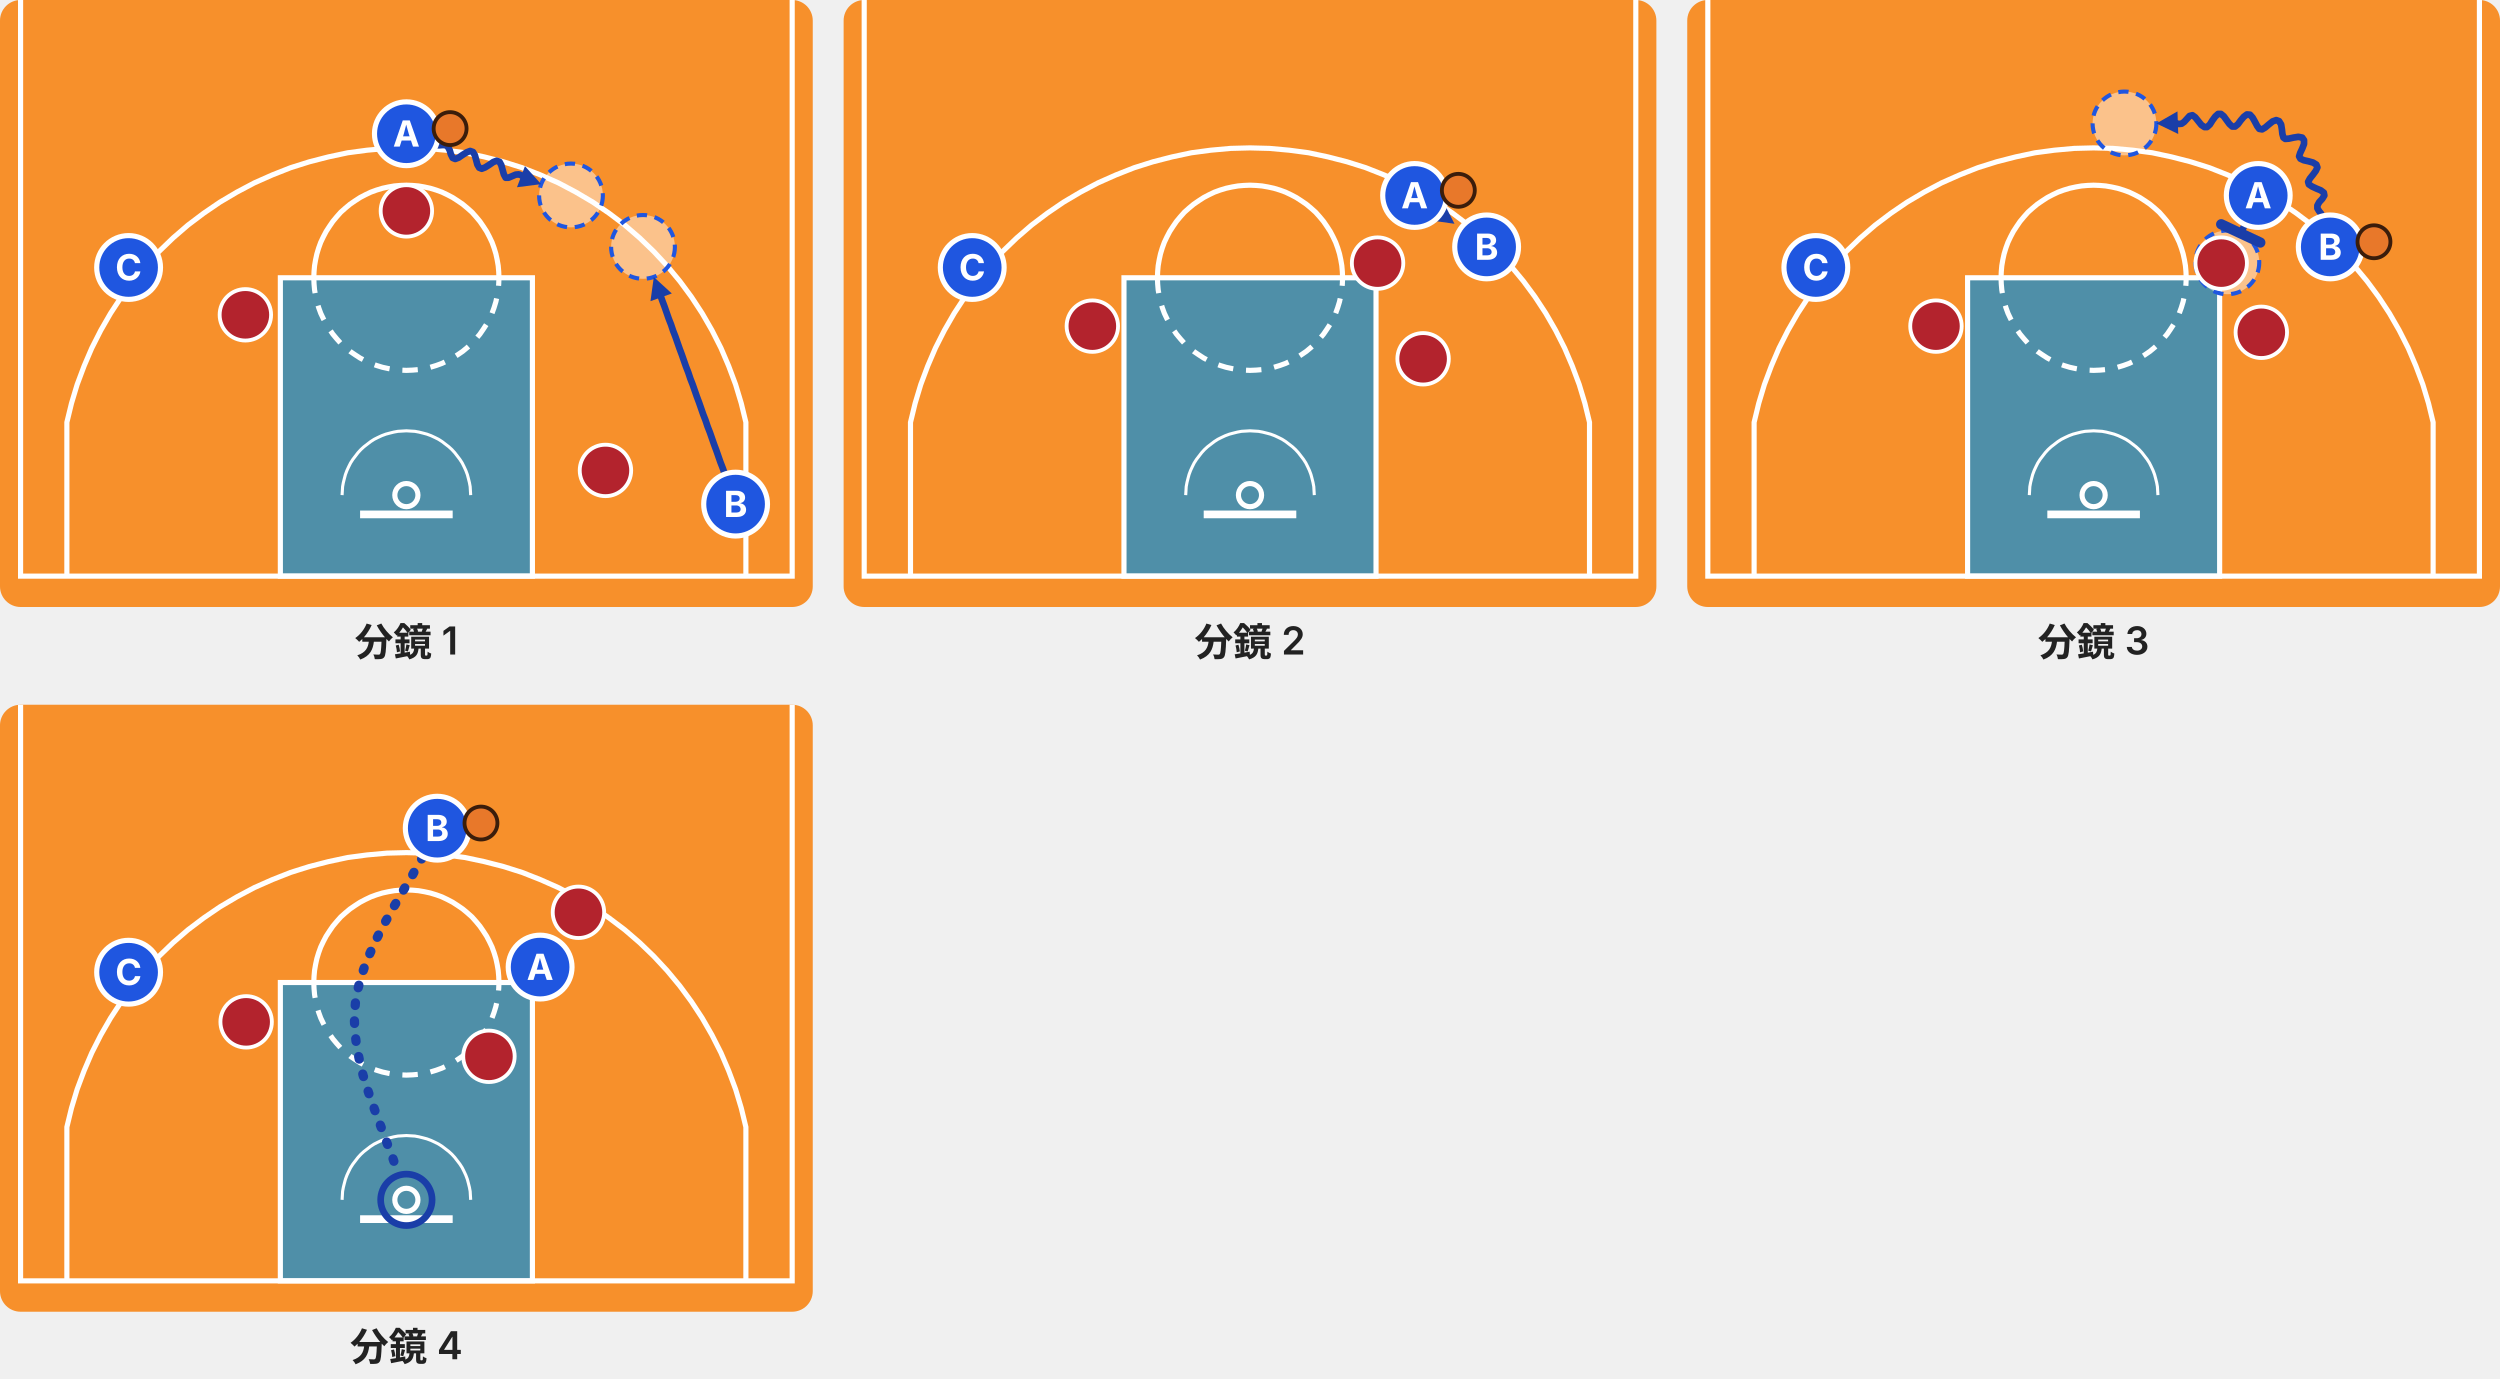
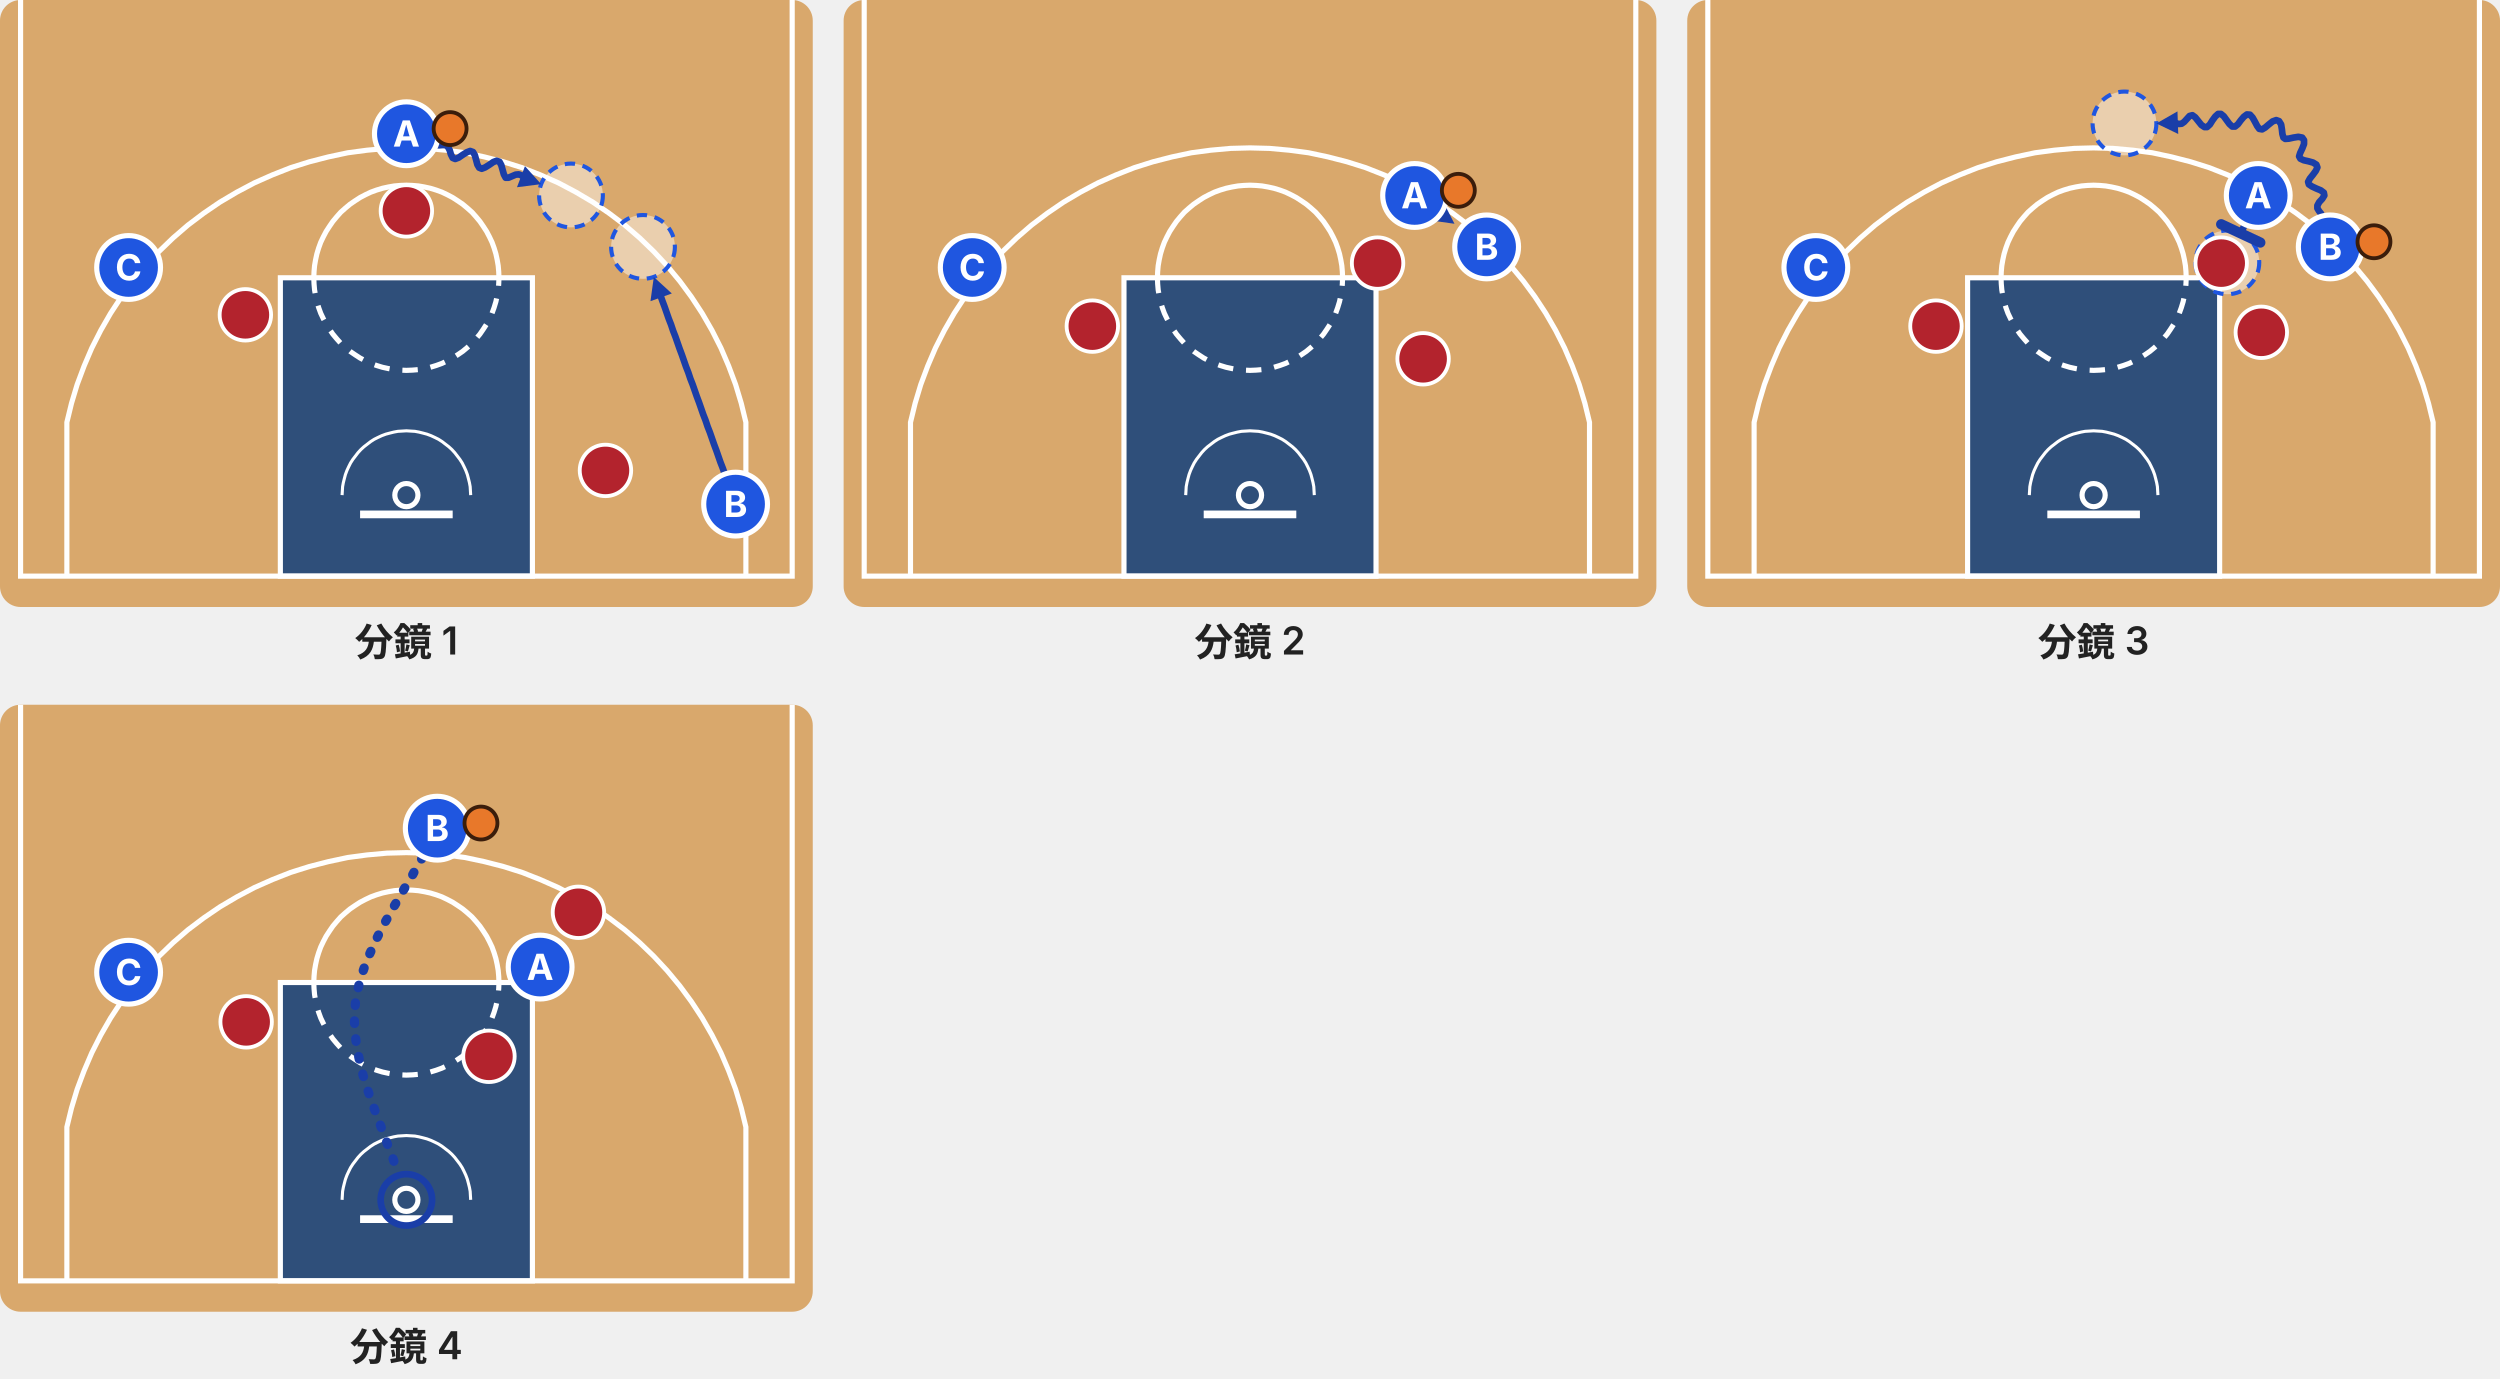
<svg xmlns="http://www.w3.org/2000/svg" viewBox="0 0 972.0 536.0" width="972.0" height="536.0" font-family="-apple-system, 'PingFang TC', 'Noto Sans TC', sans-serif">
  <g transform="translate(0,0)">
-     <rect width="316.0" height="236.0" rx="8" fill="#f7902b" />
-     <rect x="109.0" y="108.0" width="98.0" height="116.0" fill="#4f8fa8" stroke="#ffffff" stroke-width="2" />
+     <rect width="316.0" height="236.0" rx="8" fill="#d9a86c" />
+     <rect x="109.0" y="108.0" width="98.0" height="116.0" fill="#2f4f7a" stroke="#ffffff" stroke-width="2" />
    <polyline points="8.0,0.0 8.0,224.0 308.0,224.0 308.0,0.0" fill="none" stroke="#ffffff" stroke-width="2" />
    <polyline points="194.0,108.0 193.9,105.6 193.7,103.3 193.3,101.0 192.8,98.7 192.1,96.4 191.3,94.2 190.3,92.1 189.2,90.0 187.9,88.0 186.6,86.1 185.1,84.3 183.5,82.5 181.7,80.9 179.9,79.4 178.0,78.1 176.0,76.8 173.9,75.7 171.8,74.7 169.6,73.9 167.3,73.2 165.0,72.7 162.7,72.3 160.4,72.1 158.0,72.0 155.6,72.1 153.3,72.3 151.0,72.7 148.7,73.2 146.4,73.9 144.2,74.7 142.1,75.7 140.0,76.8 138.0,78.1 136.1,79.4 134.3,80.9 132.5,82.5 130.9,84.3 129.4,86.1 128.1,88.0 126.8,90.0 125.7,92.1 124.7,94.2 123.9,96.4 123.2,98.7 122.7,101.0 122.3,103.3 122.1,105.6 122.0,108.0" fill="none" stroke="#ffffff" stroke-width="2" />
    <polyline points="122.0,108.0 122.1,110.4 122.3,112.7 122.7,115.0 123.2,117.3 123.9,119.6 124.7,121.8 125.7,123.9 126.8,126.0 128.1,128.0 129.4,129.9 130.9,131.7 132.5,133.5 134.3,135.1 136.1,136.6 138.0,137.9 140.0,139.2 142.1,140.3 144.2,141.3 146.4,142.1 148.7,142.8 151.0,143.3 153.3,143.7 155.6,143.9 158.0,144.0 160.4,143.9 162.7,143.7 165.0,143.3 167.3,142.8 169.6,142.1 171.8,141.3 173.9,140.3 176.0,139.2 178.0,137.9 179.9,136.6 181.7,135.1 183.5,133.5 185.1,131.7 186.6,129.9 187.9,128.0 189.2,126.0 190.3,123.9 191.3,121.8 192.1,119.6 192.8,117.3 193.3,115.0 193.7,112.7 193.9,110.4 194.0,108.0" fill="none" stroke="#ffffff" stroke-width="2" stroke-dasharray="6 5" />
    <polyline points="290.0,224.0 290.0,164.2 288.2,156.8 286.0,149.5 283.3,142.3 280.3,135.3 276.8,128.4 273.0,121.8 268.8,115.4 264.3,109.3 259.4,103.4 254.2,97.8 248.7,92.5 242.9,87.5 236.8,82.9 230.5,78.6 223.9,74.7 217.1,71.1 210.1,68.0 203.0,65.2 195.7,62.9 188.3,61.0 180.8,59.4 173.3,58.4 165.6,57.7 158.0,57.5 150.4,57.7 142.7,58.4 135.2,59.4 127.7,61.0 120.3,62.9 113.0,65.2 105.9,68.0 98.9,71.1 92.1,74.7 85.5,78.6 79.2,82.9 73.1,87.5 67.3,92.5 61.8,97.8 56.6,103.4 51.7,109.3 47.2,115.4 43.0,121.8 39.2,128.4 35.7,135.3 32.7,142.3 30.0,149.5 27.8,156.8 26.0,164.2 26.0,224.0" fill="none" stroke="#ffffff" stroke-width="2" />
    <polyline points="183.0,192.5 182.9,190.9 182.8,189.2 182.5,187.6 182.1,186.0 181.7,184.5 181.1,182.9 180.4,181.4 179.7,180.0 178.8,178.6 177.8,177.3 176.8,176.0 175.7,174.8 174.5,173.7 173.2,172.7 171.9,171.7 170.5,170.8 169.1,170.1 167.6,169.4 166.0,168.8 164.5,168.4 162.9,168.0 161.3,167.7 159.6,167.6 158.0,167.5 156.4,167.6 154.7,167.7 153.1,168.0 151.5,168.4 150.0,168.8 148.4,169.4 146.9,170.1 145.5,170.8 144.1,171.7 142.8,172.7 141.5,173.7 140.3,174.8 139.2,176.0 138.2,177.3 137.2,178.6 136.3,180.0 135.6,181.4 134.9,182.9 134.3,184.5 133.9,186.0 133.5,187.6 133.2,189.2 133.1,190.9 133.0,192.5" fill="none" stroke="#ffffff" stroke-width="1.2" />
    <line x1="140.0" y1="200.0" x2="176.0" y2="200.0" stroke="#ffffff" stroke-width="3" />
    <circle cx="158.0" cy="192.5" r="4.5" fill="none" stroke="#ffffff" stroke-width="2" />
    <circle cx="222.0" cy="76.0" r="12.4" fill="#ffffff" fill-opacity="0.45" stroke="#1f56e0" stroke-width="1.6" stroke-dasharray="4 3" />
    <circle cx="250.0" cy="96.0" r="12.4" fill="#ffffff" fill-opacity="0.45" stroke="#1f56e0" stroke-width="1.6" stroke-dasharray="4 3" />
    <polyline points="169.6,56.4 170.7,56.5 171.9,56.4 173.1,56.4 174.1,57.0 174.8,58.3 175.3,60.0 176.0,61.4 177.0,61.8 178.3,61.3 179.9,60.2 181.5,59.2 182.8,58.7 183.9,59.1 184.6,60.3 185.1,62.1 185.6,64.0 186.3,65.2 187.3,65.6 188.6,65.1 190.2,64.1 191.8,63.0 193.1,62.5 194.2,62.9 194.9,64.2 195.4,66.0 195.9,67.8 196.6,69.1 197.7,69.1 199.1,68.5 200.5,67.9 201.7,67.8 202.8,68.2 203.7,69.0 204.0,69.3" fill="none" stroke="#1a3ea8" stroke-width="2.6" stroke-linecap="round" stroke-linejoin="round" />
    <polygon points="210.4,71.6 204.1,64.6 201.0,72.8" fill="#1a3ea8" />
    <polyline points="281.8,184.3 281.0,182.0 280.1,179.7 279.3,177.4 278.5,175.1 277.6,172.7 276.8,170.4 276.0,168.1 275.1,165.8 274.3,163.4 273.4,161.1 272.6,158.8 271.8,156.5 270.9,154.1 270.1,151.8 269.3,149.5 268.4,147.2 267.6,144.8 266.7,142.5 265.9,140.2 265.1,137.9 264.2,135.5 263.4,133.2 262.6,130.9 261.7,128.6 260.9,126.2 260.0,123.9 259.2,121.6 258.4,119.3 257.5,116.9 256.7,114.6 256.5,114.1" fill="none" stroke="#1a3ea8" stroke-width="2.6" stroke-linecap="round" stroke-linejoin="round" />
    <polygon points="254.2,107.7 252.9,117.1 261.2,114.1" fill="#1a3ea8" />
    <circle cx="158.0" cy="82.0" r="10.0" fill="#b3232d" stroke="#fff" stroke-width="1.5" />
    <circle cx="235.4" cy="182.9" r="10.0" fill="#b3232d" stroke="#fff" stroke-width="1.5" />
    <circle cx="95.4" cy="122.4" r="10.0" fill="#b3232d" stroke="#fff" stroke-width="1.5" />
    <circle cx="158.0" cy="52.0" r="12.4" fill="#1f56e0" stroke="#fff" stroke-width="2" />
    <text x="158.0" y="57.0" font-size="14" font-weight="700" fill="#fff" text-anchor="middle">A</text>
    <circle cx="286.0" cy="196.0" r="12.4" fill="#1f56e0" stroke="#fff" stroke-width="2" />
    <text x="286.0" y="201.0" font-size="14" font-weight="700" fill="#fff" text-anchor="middle">B</text>
    <circle cx="50.0" cy="104.0" r="12.4" fill="#1f56e0" stroke="#fff" stroke-width="2" />
    <text x="50.0" y="109.0" font-size="14" font-weight="700" fill="#fff" text-anchor="middle">C</text>
    <circle cx="175.0" cy="50.0" r="6.4" fill="#e8782a" stroke="#3b1d0b" stroke-width="1.5" />
    <text x="158.0" y="255.0" font-size="15" font-weight="600" fill="#222" text-anchor="middle">分鏡 1</text>
  </g>
  <g transform="translate(328,0)">
-     <rect width="316.0" height="236.0" rx="8" fill="#f7902b" />
-     <rect x="109.0" y="108.0" width="98.0" height="116.0" fill="#4f8fa8" stroke="#ffffff" stroke-width="2" />
+     <rect width="316.0" height="236.0" rx="8" fill="#d9a86c" />
+     <rect x="109.0" y="108.0" width="98.0" height="116.0" fill="#2f4f7a" stroke="#ffffff" stroke-width="2" />
    <polyline points="8.0,0.0 8.0,224.0 308.0,224.0 308.0,0.0" fill="none" stroke="#ffffff" stroke-width="2" />
    <polyline points="194.0,108.0 193.9,105.6 193.7,103.3 193.3,101.0 192.8,98.7 192.1,96.4 191.3,94.2 190.3,92.1 189.2,90.0 187.9,88.0 186.6,86.1 185.1,84.3 183.5,82.5 181.7,80.9 179.9,79.4 178.0,78.1 176.0,76.8 173.9,75.7 171.8,74.7 169.6,73.9 167.3,73.2 165.0,72.7 162.7,72.3 160.4,72.1 158.0,72.0 155.6,72.1 153.3,72.3 151.0,72.7 148.7,73.2 146.4,73.9 144.2,74.7 142.1,75.7 140.0,76.8 138.0,78.1 136.1,79.4 134.3,80.9 132.5,82.5 130.9,84.3 129.4,86.1 128.1,88.0 126.8,90.0 125.7,92.1 124.7,94.2 123.9,96.4 123.2,98.7 122.7,101.0 122.3,103.3 122.1,105.6 122.0,108.0" fill="none" stroke="#ffffff" stroke-width="2" />
    <polyline points="122.0,108.0 122.1,110.4 122.3,112.7 122.7,115.0 123.2,117.3 123.9,119.6 124.7,121.8 125.7,123.9 126.8,126.0 128.1,128.0 129.4,129.9 130.9,131.7 132.5,133.5 134.3,135.1 136.1,136.6 138.0,137.9 140.0,139.2 142.1,140.3 144.2,141.3 146.4,142.1 148.7,142.8 151.0,143.3 153.3,143.7 155.6,143.9 158.0,144.0 160.4,143.9 162.7,143.7 165.0,143.3 167.3,142.8 169.6,142.1 171.8,141.3 173.9,140.3 176.0,139.2 178.0,137.9 179.9,136.6 181.7,135.1 183.5,133.5 185.1,131.7 186.6,129.9 187.9,128.0 189.2,126.0 190.3,123.9 191.3,121.8 192.1,119.6 192.8,117.3 193.3,115.0 193.7,112.7 193.9,110.4 194.0,108.0" fill="none" stroke="#ffffff" stroke-width="2" stroke-dasharray="6 5" />
    <polyline points="290.0,224.0 290.0,164.2 288.2,156.8 286.0,149.5 283.3,142.3 280.3,135.3 276.8,128.4 273.0,121.8 268.8,115.4 264.3,109.3 259.4,103.4 254.2,97.8 248.7,92.5 242.9,87.5 236.8,82.9 230.5,78.6 223.9,74.7 217.1,71.1 210.1,68.0 203.0,65.2 195.7,62.9 188.3,61.0 180.8,59.4 173.3,58.4 165.6,57.7 158.0,57.5 150.4,57.7 142.7,58.4 135.2,59.4 127.7,61.0 120.3,62.9 113.0,65.2 105.9,68.0 98.9,71.1 92.1,74.7 85.5,78.6 79.2,82.9 73.1,87.5 67.3,92.5 61.8,97.8 56.6,103.4 51.7,109.3 47.2,115.4 43.0,121.8 39.2,128.4 35.7,135.3 32.7,142.3 30.0,149.5 27.8,156.8 26.0,164.2 26.0,224.0" fill="none" stroke="#ffffff" stroke-width="2" />
    <polyline points="183.0,192.5 182.9,190.9 182.8,189.2 182.5,187.6 182.1,186.0 181.7,184.5 181.1,182.9 180.4,181.4 179.7,180.0 178.8,178.6 177.8,177.3 176.8,176.0 175.7,174.8 174.5,173.7 173.2,172.7 171.9,171.7 170.5,170.8 169.1,170.1 167.6,169.4 166.0,168.8 164.5,168.4 162.9,168.0 161.3,167.7 159.6,167.6 158.0,167.5 156.4,167.6 154.7,167.7 153.1,168.0 151.5,168.4 150.0,168.8 148.4,169.4 146.9,170.1 145.5,170.8 144.1,171.7 142.8,172.7 141.5,173.7 140.3,174.8 139.2,176.0 138.2,177.3 137.2,178.6 136.3,180.0 135.6,181.4 134.9,182.9 134.3,184.5 133.9,186.0 133.5,187.6 133.2,189.2 133.1,190.9 133.0,192.5" fill="none" stroke="#ffffff" stroke-width="1.2" />
    <line x1="140.0" y1="200.0" x2="176.0" y2="200.0" stroke="#ffffff" stroke-width="3" />
    <circle cx="158.0" cy="192.5" r="4.5" fill="none" stroke="#ffffff" stroke-width="2" />
    <polyline points="" fill="none" stroke="#1a3ea8" stroke-width="2.6" stroke-linecap="round" stroke-linejoin="round" stroke-dasharray="7 6" />
    <polygon points="237.5,87.0 233.2,78.6 228.1,85.7" fill="#1a3ea8" />
    <circle cx="207.6" cy="102.3" r="10.0" fill="#b3232d" stroke="#fff" stroke-width="1.5" />
    <circle cx="225.3" cy="139.5" r="10.0" fill="#b3232d" stroke="#fff" stroke-width="1.5" />
    <circle cx="96.7" cy="126.8" r="10.0" fill="#b3232d" stroke="#fff" stroke-width="1.5" />
    <circle cx="222.0" cy="76.0" r="12.4" fill="#1f56e0" stroke="#fff" stroke-width="2" />
    <text x="222.0" y="81.0" font-size="14" font-weight="700" fill="#fff" text-anchor="middle">A</text>
    <circle cx="250.0" cy="96.0" r="12.4" fill="#1f56e0" stroke="#fff" stroke-width="2" />
    <text x="250.0" y="101.0" font-size="14" font-weight="700" fill="#fff" text-anchor="middle">B</text>
    <circle cx="50.0" cy="104.0" r="12.4" fill="#1f56e0" stroke="#fff" stroke-width="2" />
    <text x="50.0" y="109.0" font-size="14" font-weight="700" fill="#fff" text-anchor="middle">C</text>
    <circle cx="239.0" cy="74.0" r="6.4" fill="#e8782a" stroke="#3b1d0b" stroke-width="1.5" />
    <text x="158.0" y="255.0" font-size="15" font-weight="600" fill="#222" text-anchor="middle">分鏡 2</text>
  </g>
  <g transform="translate(656,0)">
-     <rect width="316.0" height="236.0" rx="8" fill="#f7902b" />
-     <rect x="109.0" y="108.0" width="98.0" height="116.0" fill="#4f8fa8" stroke="#ffffff" stroke-width="2" />
+     <rect width="316.0" height="236.0" rx="8" fill="#d9a86c" />
+     <rect x="109.0" y="108.0" width="98.0" height="116.0" fill="#2f4f7a" stroke="#ffffff" stroke-width="2" />
    <polyline points="8.0,0.0 8.0,224.0 308.0,224.0 308.0,0.0" fill="none" stroke="#ffffff" stroke-width="2" />
    <polyline points="194.0,108.0 193.9,105.6 193.7,103.3 193.3,101.0 192.8,98.7 192.1,96.4 191.3,94.2 190.3,92.1 189.2,90.0 187.9,88.0 186.6,86.1 185.1,84.3 183.5,82.5 181.7,80.9 179.9,79.4 178.0,78.1 176.0,76.8 173.9,75.7 171.8,74.7 169.6,73.9 167.3,73.2 165.0,72.7 162.7,72.3 160.4,72.1 158.0,72.0 155.6,72.1 153.3,72.3 151.0,72.7 148.7,73.2 146.4,73.9 144.2,74.7 142.1,75.7 140.0,76.8 138.0,78.1 136.1,79.4 134.3,80.9 132.5,82.5 130.9,84.3 129.4,86.1 128.1,88.0 126.8,90.0 125.7,92.1 124.7,94.2 123.9,96.4 123.2,98.7 122.7,101.0 122.3,103.3 122.1,105.6 122.0,108.0" fill="none" stroke="#ffffff" stroke-width="2" />
    <polyline points="122.0,108.0 122.1,110.4 122.3,112.7 122.7,115.0 123.2,117.3 123.9,119.6 124.7,121.8 125.7,123.9 126.8,126.0 128.1,128.0 129.4,129.9 130.9,131.7 132.5,133.5 134.3,135.1 136.1,136.6 138.0,137.9 140.0,139.2 142.1,140.3 144.2,141.3 146.4,142.1 148.7,142.8 151.0,143.3 153.3,143.7 155.6,143.9 158.0,144.0 160.4,143.9 162.7,143.7 165.0,143.3 167.3,142.8 169.6,142.1 171.8,141.3 173.9,140.3 176.0,139.2 178.0,137.9 179.9,136.6 181.7,135.1 183.5,133.5 185.1,131.7 186.6,129.9 187.9,128.0 189.2,126.0 190.3,123.9 191.3,121.8 192.1,119.6 192.8,117.3 193.3,115.0 193.7,112.7 193.9,110.4 194.0,108.0" fill="none" stroke="#ffffff" stroke-width="2" stroke-dasharray="6 5" />
    <polyline points="290.0,224.0 290.0,164.2 288.2,156.8 286.0,149.5 283.3,142.3 280.3,135.3 276.8,128.4 273.0,121.8 268.8,115.4 264.3,109.3 259.4,103.4 254.2,97.8 248.7,92.5 242.9,87.5 236.8,82.9 230.5,78.6 223.9,74.7 217.1,71.1 210.1,68.0 203.0,65.2 195.7,62.9 188.3,61.0 180.8,59.4 173.3,58.4 165.6,57.7 158.0,57.5 150.4,57.7 142.7,58.4 135.2,59.4 127.7,61.0 120.3,62.9 113.0,65.2 105.9,68.0 98.9,71.1 92.1,74.7 85.5,78.6 79.2,82.9 73.1,87.5 67.3,92.5 61.8,97.8 56.6,103.4 51.7,109.3 47.2,115.4 43.0,121.8 39.2,128.4 35.7,135.3 32.7,142.3 30.0,149.5 27.8,156.8 26.0,164.2 26.0,224.0" fill="none" stroke="#ffffff" stroke-width="2" />
    <polyline points="183.0,192.5 182.9,190.9 182.8,189.2 182.5,187.6 182.1,186.0 181.7,184.5 181.1,182.9 180.4,181.4 179.7,180.0 178.8,178.6 177.8,177.3 176.8,176.0 175.7,174.8 174.5,173.7 173.2,172.7 171.9,171.7 170.5,170.8 169.1,170.1 167.6,169.4 166.0,168.8 164.5,168.4 162.9,168.0 161.3,167.7 159.6,167.6 158.0,167.5 156.4,167.6 154.7,167.7 153.1,168.0 151.5,168.4 150.0,168.8 148.4,169.4 146.9,170.1 145.5,170.8 144.1,171.7 142.8,172.7 141.5,173.7 140.3,174.8 139.2,176.0 138.2,177.3 137.2,178.6 136.3,180.0 135.6,181.4 134.9,182.9 134.3,184.5 133.9,186.0 133.5,187.6 133.2,189.2 133.1,190.9 133.0,192.5" fill="none" stroke="#ffffff" stroke-width="1.2" />
    <line x1="140.0" y1="200.0" x2="176.0" y2="200.0" stroke="#ffffff" stroke-width="3" />
    <circle cx="158.0" cy="192.5" r="4.5" fill="none" stroke="#ffffff" stroke-width="2" />
    <circle cx="170.0" cy="48.0" r="12.4" fill="#ffffff" fill-opacity="0.45" stroke="#1f56e0" stroke-width="1.6" stroke-dasharray="4 3" />
    <circle cx="210.0" cy="102.0" r="12.4" fill="#ffffff" fill-opacity="0.45" stroke="#1f56e0" stroke-width="1.6" stroke-dasharray="4 3" />
    <polyline points="246.8,84.0 246.4,83.0 245.6,82.0 245.0,81.0 245.0,79.9 245.7,78.6 246.9,77.3 247.7,76.0 247.5,74.9 246.3,74.0 244.6,73.3 242.9,72.5 241.7,71.7 241.4,70.7 242.1,69.4 243.3,67.9 244.4,66.4 245.0,65.1 244.6,64.0 243.3,63.2 241.5,62.7 239.7,62.3 238.4,61.7 237.9,60.8 238.3,59.5 239.1,57.8 239.8,56.0 239.8,54.5 239.1,53.5 237.6,53.2 235.7,53.5 233.9,53.9 232.5,54.0 231.8,53.5 231.4,52.1 231.2,50.3 230.9,48.4 230.1,47.1 229.0,46.7 227.6,47.2 226.1,48.4 224.7,49.6 223.5,50.3 222.4,50.1 221.6,49.0 220.7,47.3 219.8,45.7 218.8,44.6 217.6,44.5 216.4,45.4 215.2,46.8 214.1,48.3 213.0,49.2 211.9,49.2 210.8,48.2 209.7,46.7 208.6,45.2 207.5,44.3 206.4,44.3 205.3,45.3 204.2,46.8 203.2,48.4 202.1,49.4 201.1,49.4 199.9,48.6 198.7,47.1 197.5,45.6 196.4,44.8 195.3,45.1 194.3,46.2 193.2,47.4 192.2,48.1 191.1,48.2 190.0,47.9 189.2,47.7" fill="none" stroke="#1a3ea8" stroke-width="2.6" stroke-linecap="round" stroke-linejoin="round" />
    <polygon points="182.4,48.0 190.9,52.1 190.6,43.3" fill="#1a3ea8" />
    <polyline points="216.8,87.3 216.0,89.0 215.2,90.7" fill="none" stroke="#1a3ea8" stroke-width="2.6" stroke-linecap="round" stroke-linejoin="round" />
    <line x1="222.8" y1="94.3" x2="207.6" y2="87.2" stroke="#1a3ea8" stroke-width="4" stroke-linecap="round" />
    <circle cx="207.6" cy="102.3" r="10.0" fill="#b3232d" stroke="#fff" stroke-width="1.5" />
    <circle cx="223.2" cy="129.2" r="10.0" fill="#b3232d" stroke="#fff" stroke-width="1.5" />
    <circle cx="96.7" cy="126.8" r="10.0" fill="#b3232d" stroke="#fff" stroke-width="1.5" />
    <circle cx="222.0" cy="76.0" r="12.4" fill="#1f56e0" stroke="#fff" stroke-width="2" />
    <text x="222.0" y="81.0" font-size="14" font-weight="700" fill="#fff" text-anchor="middle">A</text>
    <circle cx="250.0" cy="96.0" r="12.4" fill="#1f56e0" stroke="#fff" stroke-width="2" />
    <text x="250.0" y="101.0" font-size="14" font-weight="700" fill="#fff" text-anchor="middle">B</text>
    <circle cx="50.0" cy="104.0" r="12.4" fill="#1f56e0" stroke="#fff" stroke-width="2" />
    <text x="50.0" y="109.0" font-size="14" font-weight="700" fill="#fff" text-anchor="middle">C</text>
    <circle cx="267.0" cy="94.0" r="6.4" fill="#e8782a" stroke="#3b1d0b" stroke-width="1.5" />
    <text x="158.0" y="255.0" font-size="15" font-weight="600" fill="#222" text-anchor="middle">分鏡 3</text>
  </g>
  <g transform="translate(0,274)">
-     <rect width="316.0" height="236.0" rx="8" fill="#f7902b" />
-     <rect x="109.0" y="108.0" width="98.0" height="116.0" fill="#4f8fa8" stroke="#ffffff" stroke-width="2" />
+     <rect width="316.0" height="236.0" rx="8" fill="#d9a86c" />
+     <rect x="109.0" y="108.0" width="98.0" height="116.0" fill="#2f4f7a" stroke="#ffffff" stroke-width="2" />
    <polyline points="8.0,0.0 8.0,224.0 308.0,224.0 308.0,0.0" fill="none" stroke="#ffffff" stroke-width="2" />
    <polyline points="194.0,108.0 193.9,105.6 193.7,103.3 193.3,101.0 192.8,98.7 192.1,96.4 191.3,94.2 190.3,92.1 189.2,90.0 187.9,88.0 186.6,86.1 185.1,84.3 183.5,82.5 181.7,80.9 179.9,79.4 178.0,78.1 176.0,76.8 173.9,75.7 171.8,74.7 169.6,73.9 167.3,73.2 165.0,72.7 162.7,72.3 160.4,72.1 158.0,72.0 155.6,72.1 153.3,72.3 151.0,72.7 148.7,73.2 146.4,73.9 144.2,74.7 142.1,75.7 140.0,76.8 138.0,78.1 136.1,79.4 134.3,80.9 132.5,82.5 130.9,84.3 129.4,86.1 128.1,88.0 126.8,90.0 125.7,92.1 124.7,94.2 123.9,96.4 123.2,98.7 122.7,101.0 122.3,103.3 122.1,105.6 122.0,108.0" fill="none" stroke="#ffffff" stroke-width="2" />
    <polyline points="122.0,108.0 122.1,110.4 122.3,112.7 122.7,115.0 123.2,117.3 123.9,119.6 124.7,121.8 125.7,123.9 126.8,126.0 128.1,128.0 129.4,129.9 130.9,131.7 132.5,133.5 134.3,135.1 136.1,136.6 138.0,137.9 140.0,139.2 142.1,140.3 144.2,141.3 146.4,142.1 148.7,142.8 151.0,143.3 153.3,143.7 155.6,143.9 158.0,144.0 160.4,143.9 162.7,143.7 165.0,143.3 167.3,142.8 169.6,142.1 171.8,141.3 173.9,140.3 176.0,139.2 178.0,137.9 179.9,136.6 181.7,135.1 183.5,133.5 185.1,131.7 186.6,129.9 187.9,128.0 189.2,126.0 190.3,123.9 191.3,121.8 192.1,119.6 192.8,117.3 193.3,115.0 193.7,112.7 193.9,110.4 194.0,108.0" fill="none" stroke="#ffffff" stroke-width="2" stroke-dasharray="6 5" />
    <polyline points="290.0,224.0 290.0,164.2 288.2,156.8 286.0,149.5 283.3,142.3 280.3,135.3 276.8,128.4 273.0,121.8 268.8,115.4 264.3,109.3 259.4,103.4 254.2,97.8 248.7,92.5 242.9,87.5 236.8,82.9 230.5,78.6 223.9,74.7 217.1,71.1 210.1,68.0 203.0,65.2 195.7,62.9 188.3,61.0 180.8,59.4 173.3,58.4 165.6,57.7 158.0,57.5 150.4,57.7 142.7,58.4 135.2,59.4 127.7,61.0 120.3,62.9 113.0,65.2 105.9,68.0 98.9,71.1 92.1,74.7 85.5,78.6 79.2,82.9 73.1,87.5 67.3,92.5 61.8,97.8 56.6,103.4 51.7,109.3 47.2,115.4 43.0,121.8 39.2,128.4 35.7,135.3 32.7,142.3 30.0,149.5 27.8,156.8 26.0,164.2 26.0,224.0" fill="none" stroke="#ffffff" stroke-width="2" />
    <polyline points="183.0,192.5 182.9,190.9 182.8,189.2 182.5,187.6 182.1,186.0 181.7,184.5 181.1,182.9 180.4,181.4 179.7,180.0 178.8,178.6 177.8,177.3 176.8,176.0 175.7,174.8 174.5,173.7 173.2,172.7 171.9,171.7 170.5,170.8 169.1,170.1 167.6,169.4 166.0,168.8 164.5,168.4 162.9,168.0 161.3,167.7 159.6,167.6 158.0,167.5 156.4,167.6 154.7,167.7 153.1,168.0 151.5,168.4 150.0,168.8 148.4,169.4 146.9,170.1 145.5,170.8 144.1,171.7 142.8,172.7 141.5,173.7 140.3,174.8 139.2,176.0 138.2,177.3 137.2,178.6 136.3,180.0 135.6,181.4 134.9,182.9 134.3,184.5 133.9,186.0 133.5,187.6 133.2,189.2 133.1,190.9 133.0,192.5" fill="none" stroke="#ffffff" stroke-width="1.2" />
    <line x1="140.0" y1="200.0" x2="176.0" y2="200.0" stroke="#ffffff" stroke-width="3" />
    <circle cx="158.0" cy="192.5" r="4.5" fill="none" stroke="#ffffff" stroke-width="2" />
    <polyline points="164.4,59.1 164.3,59.3 163.0,61.5 161.7,63.7 160.5,66.0 159.2,68.2 157.8,70.5 156.5,72.7 155.2,74.9 153.9,77.2 152.6,79.4 151.4,81.7 150.1,83.9 148.9,86.1 147.7,88.4 146.6,90.6 145.5,92.9 144.5,95.2 143.5,97.4 142.6,99.7 141.7,102.0 140.9,104.3 140.2,106.5 139.6,108.8 139.0,111.1 138.6,113.4 138.2,115.8 138.0,118.1 137.8,120.4 137.8,122.8 137.9,125.1 138.0,127.5 138.3,129.8 138.6,132.2 139.0,134.6 139.5,137.0 140.0,139.4 140.6,141.8 141.2,144.2 142.0,146.6 142.7,149.0 143.5,151.4 144.3,153.8 145.2,156.2 146.1,158.7 147.0,161.1 147.9,163.5 148.8,165.9 149.7,168.3 150.6,170.8 151.6,173.2 152.5,175.6 153.3,178.0 154.2,180.5 155.0,182.9 155.1,182.9" fill="none" stroke="#1a3ea8" stroke-width="3.6" stroke-linecap="round" stroke-linejoin="round" stroke-dasharray="1 6" />
    <circle cx="158.0" cy="192.5" r="10.0" fill="none" stroke="#1a3ea8" stroke-width="2.6" />
    <circle cx="224.9" cy="80.7" r="10.0" fill="#b3232d" stroke="#fff" stroke-width="1.5" />
    <circle cx="190.1" cy="136.7" r="10.0" fill="#b3232d" stroke="#fff" stroke-width="1.5" />
    <circle cx="95.7" cy="123.3" r="10.0" fill="#b3232d" stroke="#fff" stroke-width="1.5" />
    <circle cx="210.0" cy="102.0" r="12.4" fill="#1f56e0" stroke="#fff" stroke-width="2" />
    <text x="210.0" y="107.0" font-size="14" font-weight="700" fill="#fff" text-anchor="middle">A</text>
    <circle cx="170.0" cy="48.0" r="12.4" fill="#1f56e0" stroke="#fff" stroke-width="2" />
    <text x="170.0" y="53.0" font-size="14" font-weight="700" fill="#fff" text-anchor="middle">B</text>
    <circle cx="50.0" cy="104.0" r="12.4" fill="#1f56e0" stroke="#fff" stroke-width="2" />
    <text x="50.0" y="109.0" font-size="14" font-weight="700" fill="#fff" text-anchor="middle">C</text>
    <circle cx="187.0" cy="46.0" r="6.4" fill="#e8782a" stroke="#3b1d0b" stroke-width="1.5" />
    <text x="158.0" y="255.0" font-size="15" font-weight="600" fill="#222" text-anchor="middle">分鏡 4</text>
  </g>
</svg>
